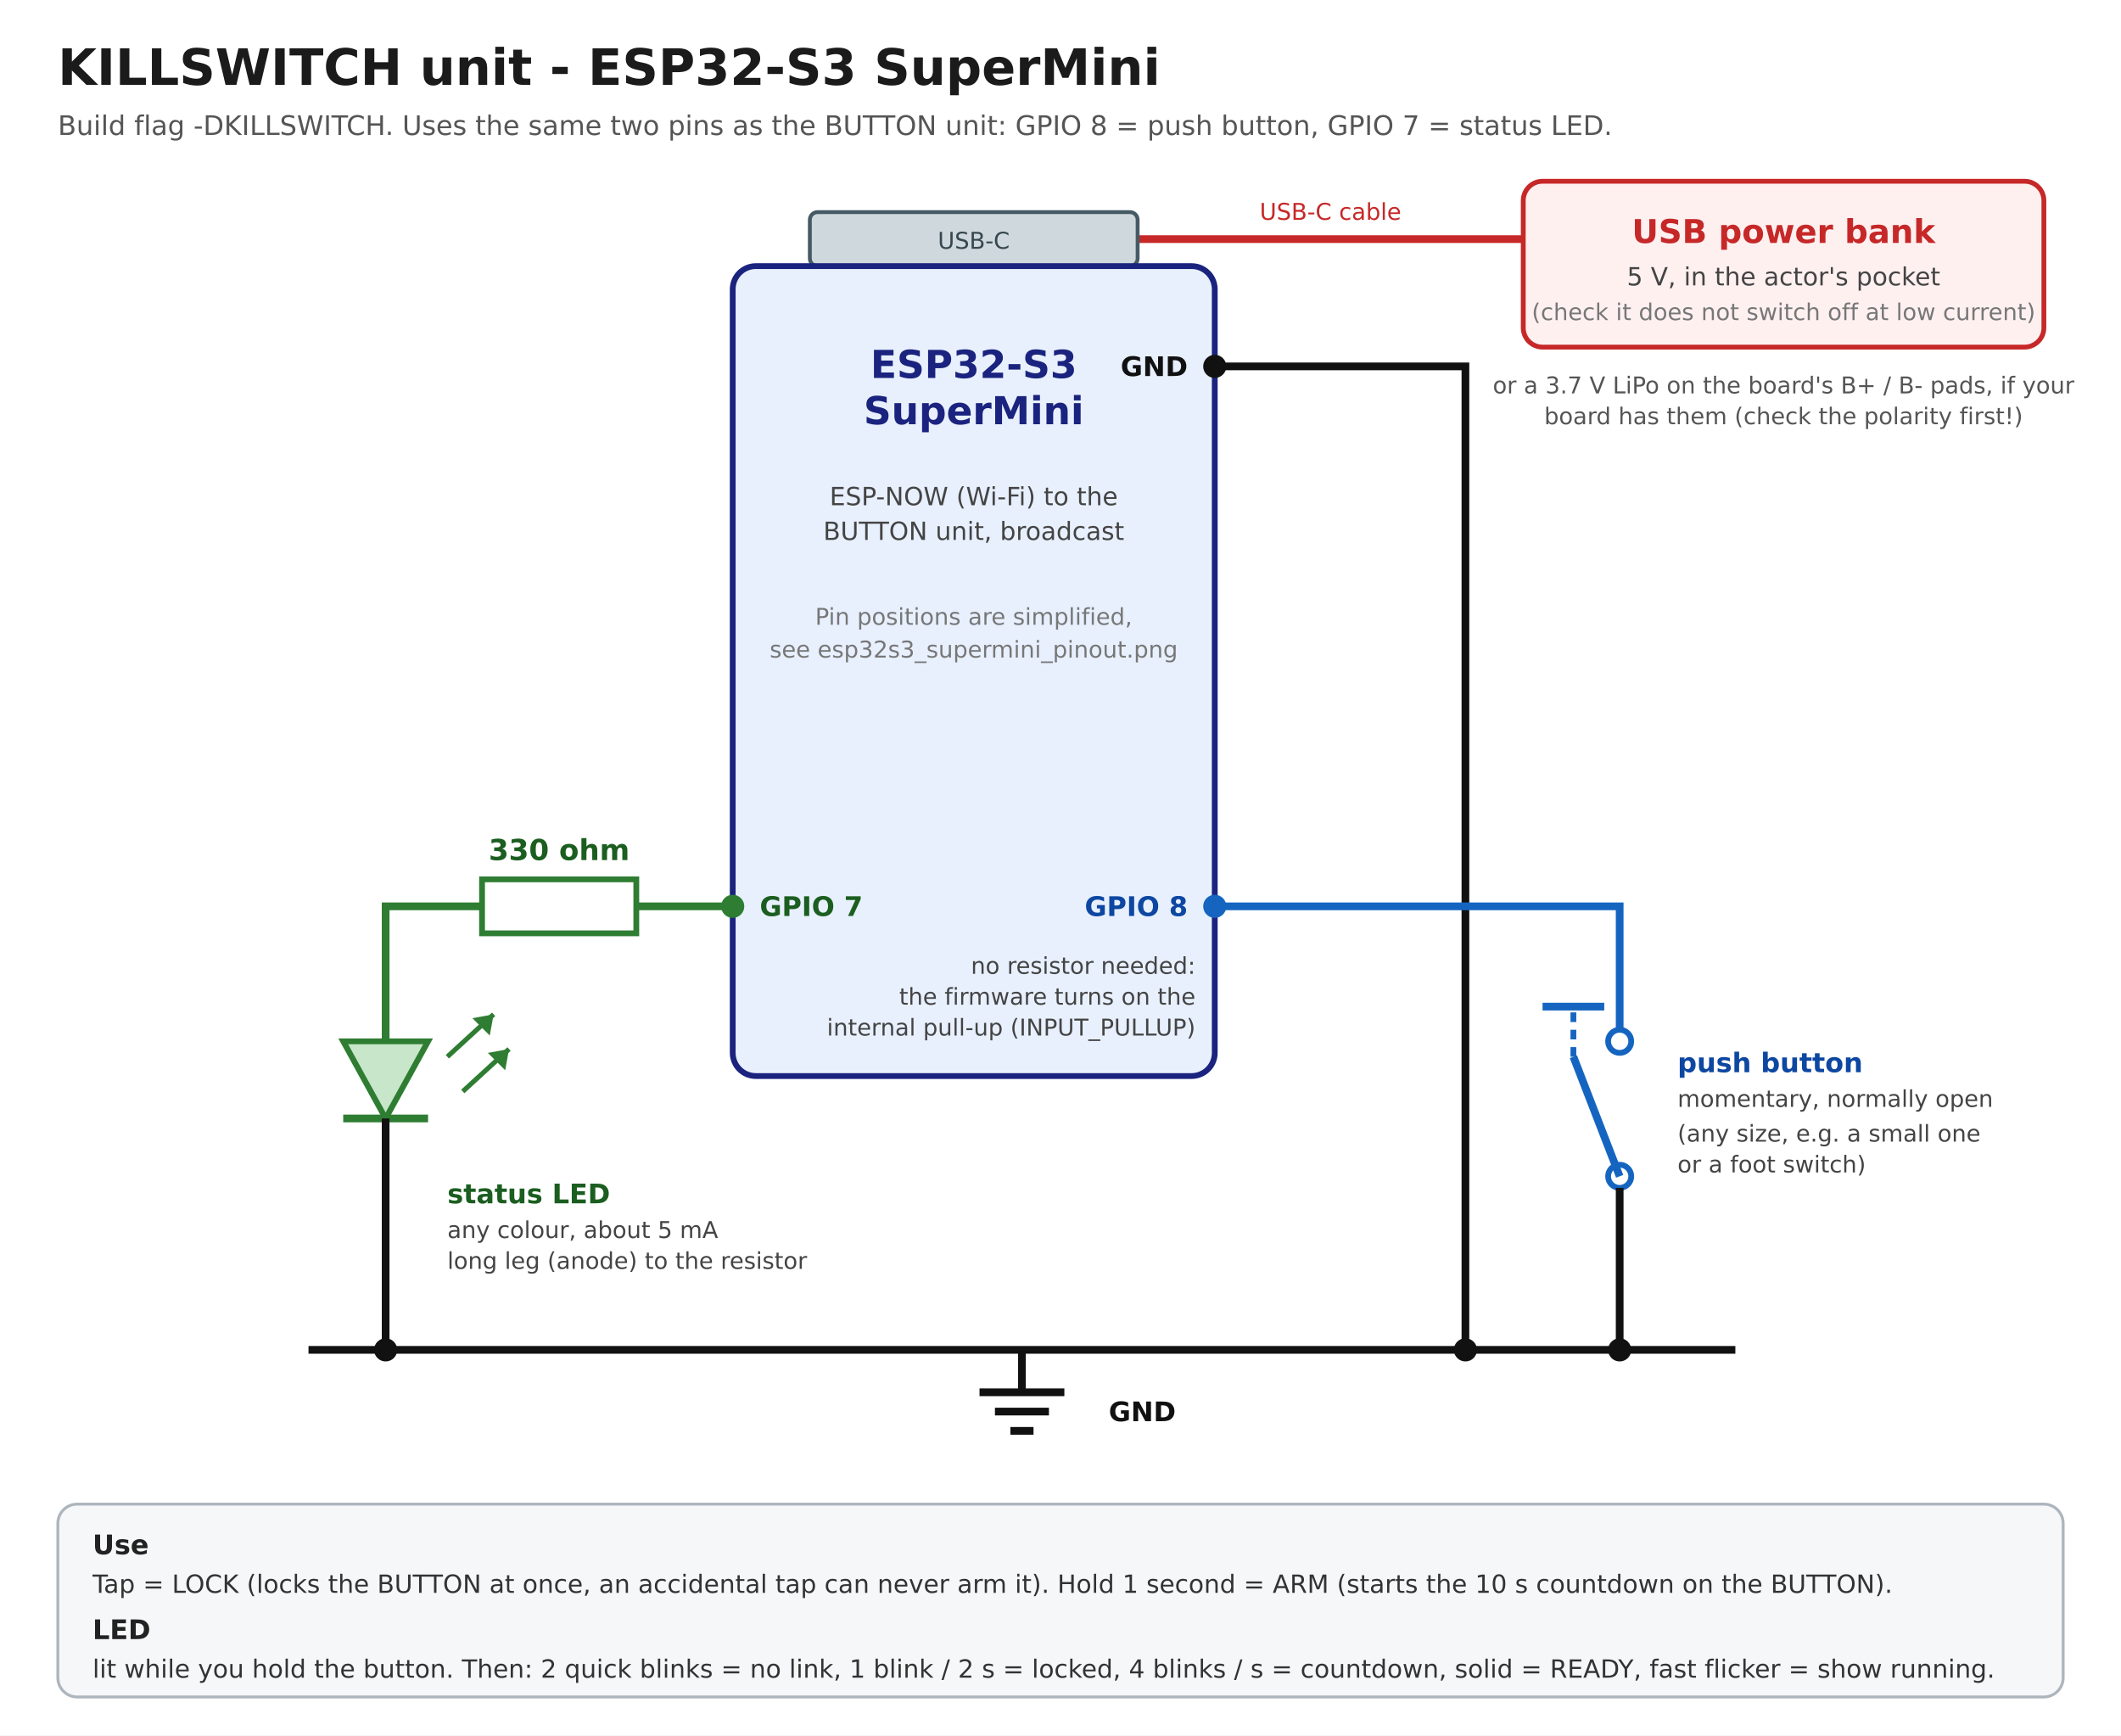
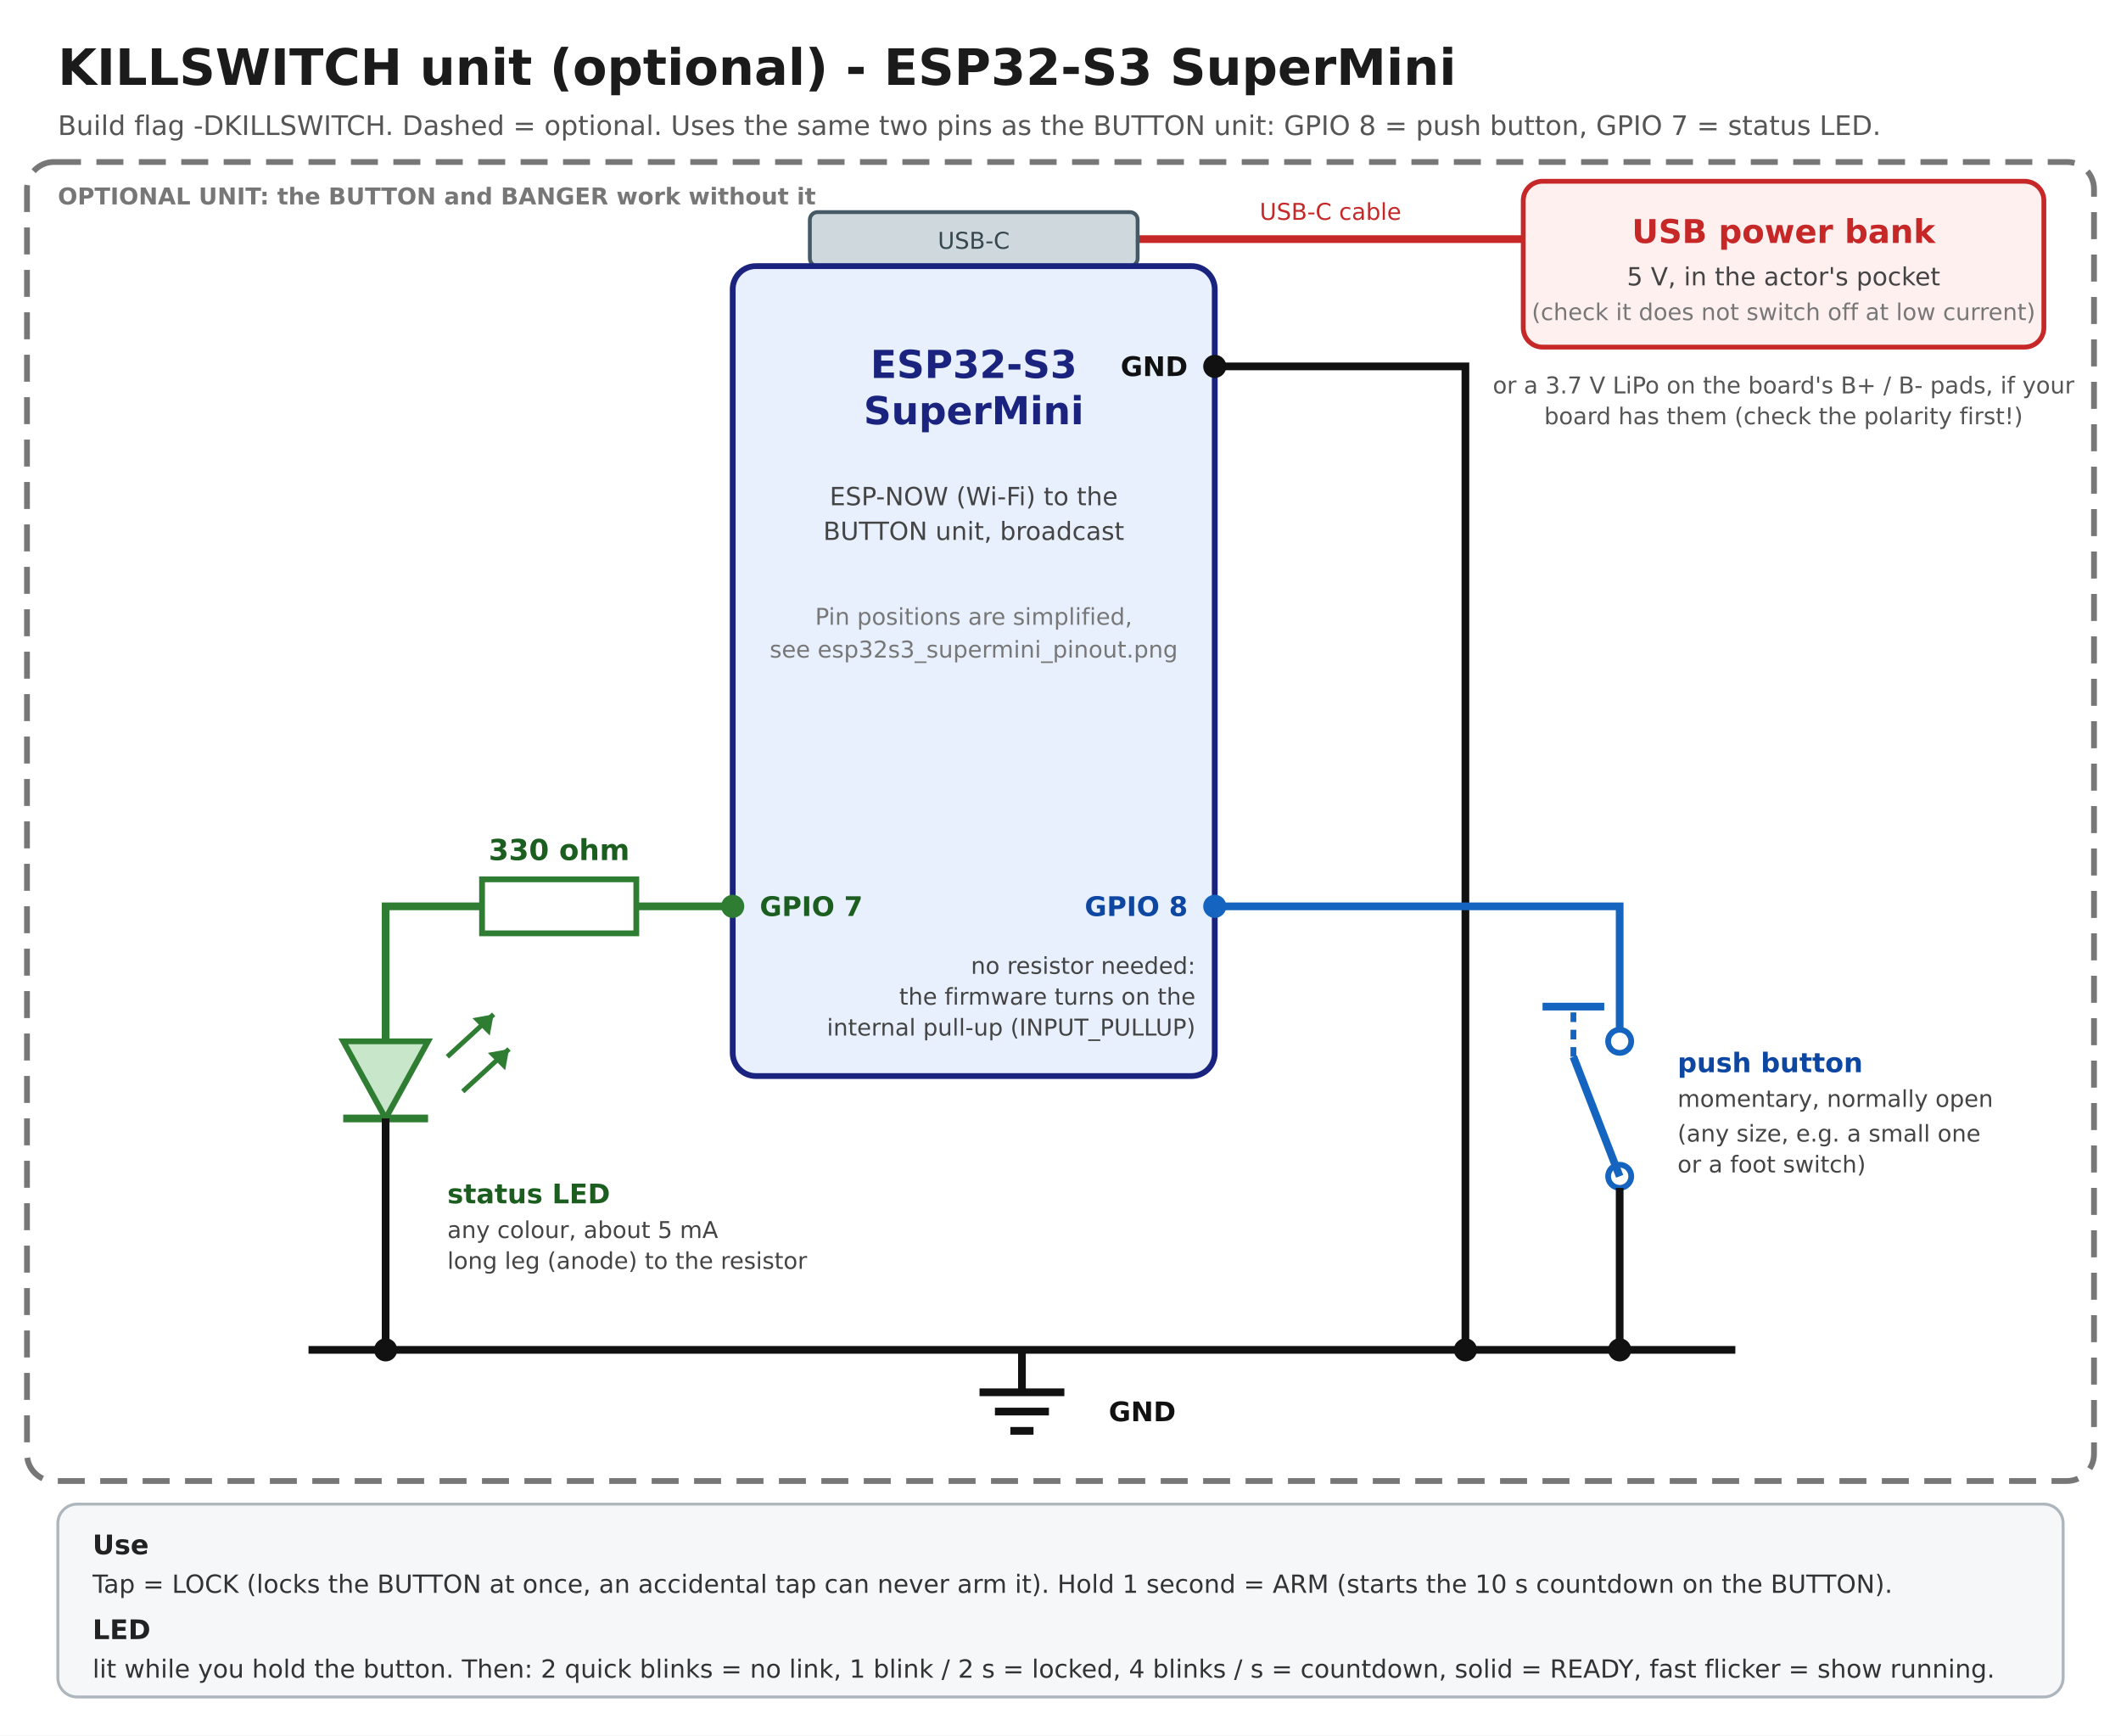
<svg xmlns="http://www.w3.org/2000/svg" viewBox="0 0 1100 900" width="1100" height="900" font-family="DejaVu Sans, Helvetica, Arial, sans-serif">
  <rect width="1100" height="900" fill="#ffffff" />
-   <text x="30" y="44" font-size="26" font-weight="bold" fill="#1b1b1b">KILLSWITCH unit - ESP32-S3 SuperMini</text>
-   <text x="30" y="70" font-size="14" fill="#555">Build flag -DKILLSWITCH. Uses the same two pins as the BUTTON unit: GPIO 8 = push button, GPIO 7 = status LED.</text>
+   <text x="30" y="44" font-size="26" font-weight="bold" fill="#1b1b1b">KILLSWITCH unit (optional) - ESP32-S3 SuperMini</text>
+   <text x="30" y="70" font-size="14" fill="#555">Build flag -DKILLSWITCH. Dashed = optional. Uses the same two pins as the BUTTON unit: GPIO 8 = push button, GPIO 7 = status LED.</text>
+   <rect x="14" y="84" width="1072" height="684" rx="14" fill="none" stroke="#777" stroke-width="3" stroke-dasharray="14 8" />
+   <text x="30" y="106" font-size="12" font-weight="bold" fill="#777">OPTIONAL UNIT: the BUTTON and BANGER work without it</text>
  <rect x="790" y="94" width="270" height="86" rx="10" fill="#fff0f0" stroke="#c62828" stroke-width="2.5" />
  <text x="925" y="126" font-size="17" font-weight="bold" fill="#c62828" text-anchor="middle">USB power bank</text>
  <text x="925" y="148" font-size="13" fill="#444" text-anchor="middle">5 V, in the actor's pocket</text>
  <text x="925" y="166" font-size="12" fill="#777" text-anchor="middle">(check it does not switch off at low current)</text>
  <line x1="790" y1="124" x2="590" y2="124" stroke="#c62828" stroke-width="4" />
  <text x="690" y="114" font-size="12" fill="#c62828" text-anchor="middle">USB-C cable</text>
  <text x="925" y="204" font-size="12" fill="#555" text-anchor="middle">or a 3.7 V LiPo on the board's B+ / B- pads, if your</text>
  <text x="925" y="220" font-size="12" fill="#555" text-anchor="middle">board has them (check the polarity first!)</text>
  <rect x="420" y="110" width="170" height="28" rx="4" fill="#cfd8dc" stroke="#455a64" stroke-width="2" />
  <text x="505" y="129" font-size="12" fill="#37474f" text-anchor="middle">USB-C</text>
  <rect x="380" y="138" width="250" height="420" rx="12" fill="#e8f0fe" stroke="#1a237e" stroke-width="3" />
  <text x="505" y="196" font-size="20" font-weight="bold" fill="#1a237e" text-anchor="middle">ESP32-S3</text>
  <text x="505" y="220" font-size="20" font-weight="bold" fill="#1a237e" text-anchor="middle">SuperMini</text>
  <text x="505" y="262" font-size="13" fill="#444" text-anchor="middle">ESP-NOW (Wi-Fi) to the</text>
  <text x="505" y="280" font-size="13" fill="#444" text-anchor="middle">BUTTON unit, broadcast</text>
  <text x="505" y="324" font-size="12" fill="#777" text-anchor="middle">Pin positions are simplified,</text>
  <text x="505" y="341" font-size="12" fill="#777" text-anchor="middle">see esp32s3_supermini_pinout.png</text>
  <circle cx="380" cy="470" r="6" fill="#2e7d32" />
  <text x="394" y="475" font-size="14" font-weight="bold" fill="#1b5e20">GPIO 7</text>
  <circle cx="630" cy="470" r="6" fill="#1565c0" />
  <text x="616" y="475" font-size="14" font-weight="bold" fill="#0d47a1" text-anchor="end">GPIO 8</text>
  <circle cx="630" cy="190" r="6" fill="#111" />
  <text x="616" y="195" font-size="14" font-weight="bold" fill="#111" text-anchor="end">GND</text>
  <line x1="160" y1="700" x2="900" y2="700" stroke="#111" stroke-width="4" />
  <line x1="530" y1="700" x2="530" y2="722" stroke="#111" stroke-width="4" />
  <line x1="508" y1="722" x2="552" y2="722" stroke="#111" stroke-width="4" />
  <line x1="516" y1="732" x2="544" y2="732" stroke="#111" stroke-width="4" />
  <line x1="524" y1="742" x2="536" y2="742" stroke="#111" stroke-width="4" />
  <text x="575" y="737" font-size="14" font-weight="bold" fill="#111">GND</text>
  <polyline points="630,190 760,190 760,700" fill="none" stroke="#111" stroke-width="4" />
  <circle cx="760" cy="700" r="6" fill="#111" />
  <polyline points="380,470 330,470" fill="none" stroke="#2e7d32" stroke-width="4" />
  <rect x="250" y="456" width="80" height="28" fill="#fff" stroke="#2e7d32" stroke-width="3" />
  <text x="290" y="446" font-size="15" font-weight="bold" fill="#1b5e20" text-anchor="middle">330 ohm</text>
  <polyline points="250,470 200,470 200,540" fill="none" stroke="#2e7d32" stroke-width="4" />
  <polygon points="178,540 222,540 200,580" fill="#c8e6c9" stroke="#2e7d32" stroke-width="3" />
  <line x1="178" y1="580" x2="222" y2="580" stroke="#2e7d32" stroke-width="4" />
  <line x1="200" y1="580" x2="200" y2="700" stroke="#111" stroke-width="4" />
  <circle cx="200" cy="700" r="6" fill="#111" />
  <line x1="232" y1="548" x2="256" y2="526" stroke="#2e7d32" stroke-width="2.5" />
  <polygon points="256,526 245,528 254,537" fill="#2e7d32" />
  <line x1="240" y1="566" x2="264" y2="544" stroke="#2e7d32" stroke-width="2.5" />
  <polygon points="264,544 253,546 262,555" fill="#2e7d32" />
  <text x="232" y="624" font-size="14" font-weight="bold" fill="#1b5e20">status LED</text>
  <text x="232" y="642" font-size="12" fill="#444">any colour, about 5 mA</text>
  <text x="232" y="658" font-size="12" fill="#444">long leg (anode) to the resistor</text>
  <polyline points="630,470 840,470 840,540" fill="none" stroke="#1565c0" stroke-width="4" />
  <circle cx="840" cy="540" r="6" fill="#fff" stroke="#1565c0" stroke-width="3" />
  <circle cx="840" cy="610" r="6" fill="#fff" stroke="#1565c0" stroke-width="3" />
  <line x1="840" y1="610" x2="816" y2="548" stroke="#1565c0" stroke-width="4" />
  <line x1="816" y1="548" x2="816" y2="522" stroke="#1565c0" stroke-width="3" stroke-dasharray="5 4" />
  <line x1="800" y1="522" x2="832" y2="522" stroke="#1565c0" stroke-width="4" />
  <line x1="840" y1="616" x2="840" y2="700" stroke="#111" stroke-width="4" />
  <circle cx="840" cy="700" r="6" fill="#111" />
  <text x="870" y="556" font-size="14" font-weight="bold" fill="#0d47a1">push button</text>
  <text x="870" y="574" font-size="12" fill="#444">momentary, normally open</text>
  <text x="870" y="592" font-size="12" fill="#444">(any size, e.g. a small one</text>
  <text x="870" y="608" font-size="12" fill="#444">or a foot switch)</text>
  <text x="620" y="505" font-size="12" fill="#444" text-anchor="end">no resistor needed:</text>
  <text x="620" y="521" font-size="12" fill="#444" text-anchor="end">the firmware turns on the</text>
  <text x="620" y="537" font-size="12" fill="#444" text-anchor="end">internal pull-up (INPUT_PULLUP)</text>
  <rect x="30" y="780" width="1040" height="100" rx="10" fill="#f6f7f9" stroke="#adb5bd" stroke-width="1.5" />
  <text x="48" y="806" font-size="14" font-weight="bold" fill="#222">Use</text>
  <text x="48" y="826" font-size="13" fill="#333">Tap = LOCK (locks the BUTTON at once, an accidental tap can never arm it).  Hold 1 second = ARM (starts the 10 s countdown on the BUTTON).</text>
  <text x="48" y="850" font-size="14" font-weight="bold" fill="#222">LED</text>
  <text x="48" y="870" font-size="13" fill="#333">lit while you hold the button.  Then: 2 quick blinks = no link,  1 blink / 2 s = locked,  4 blinks / s = countdown,  solid = READY,  fast flicker = show running.</text>
</svg>
